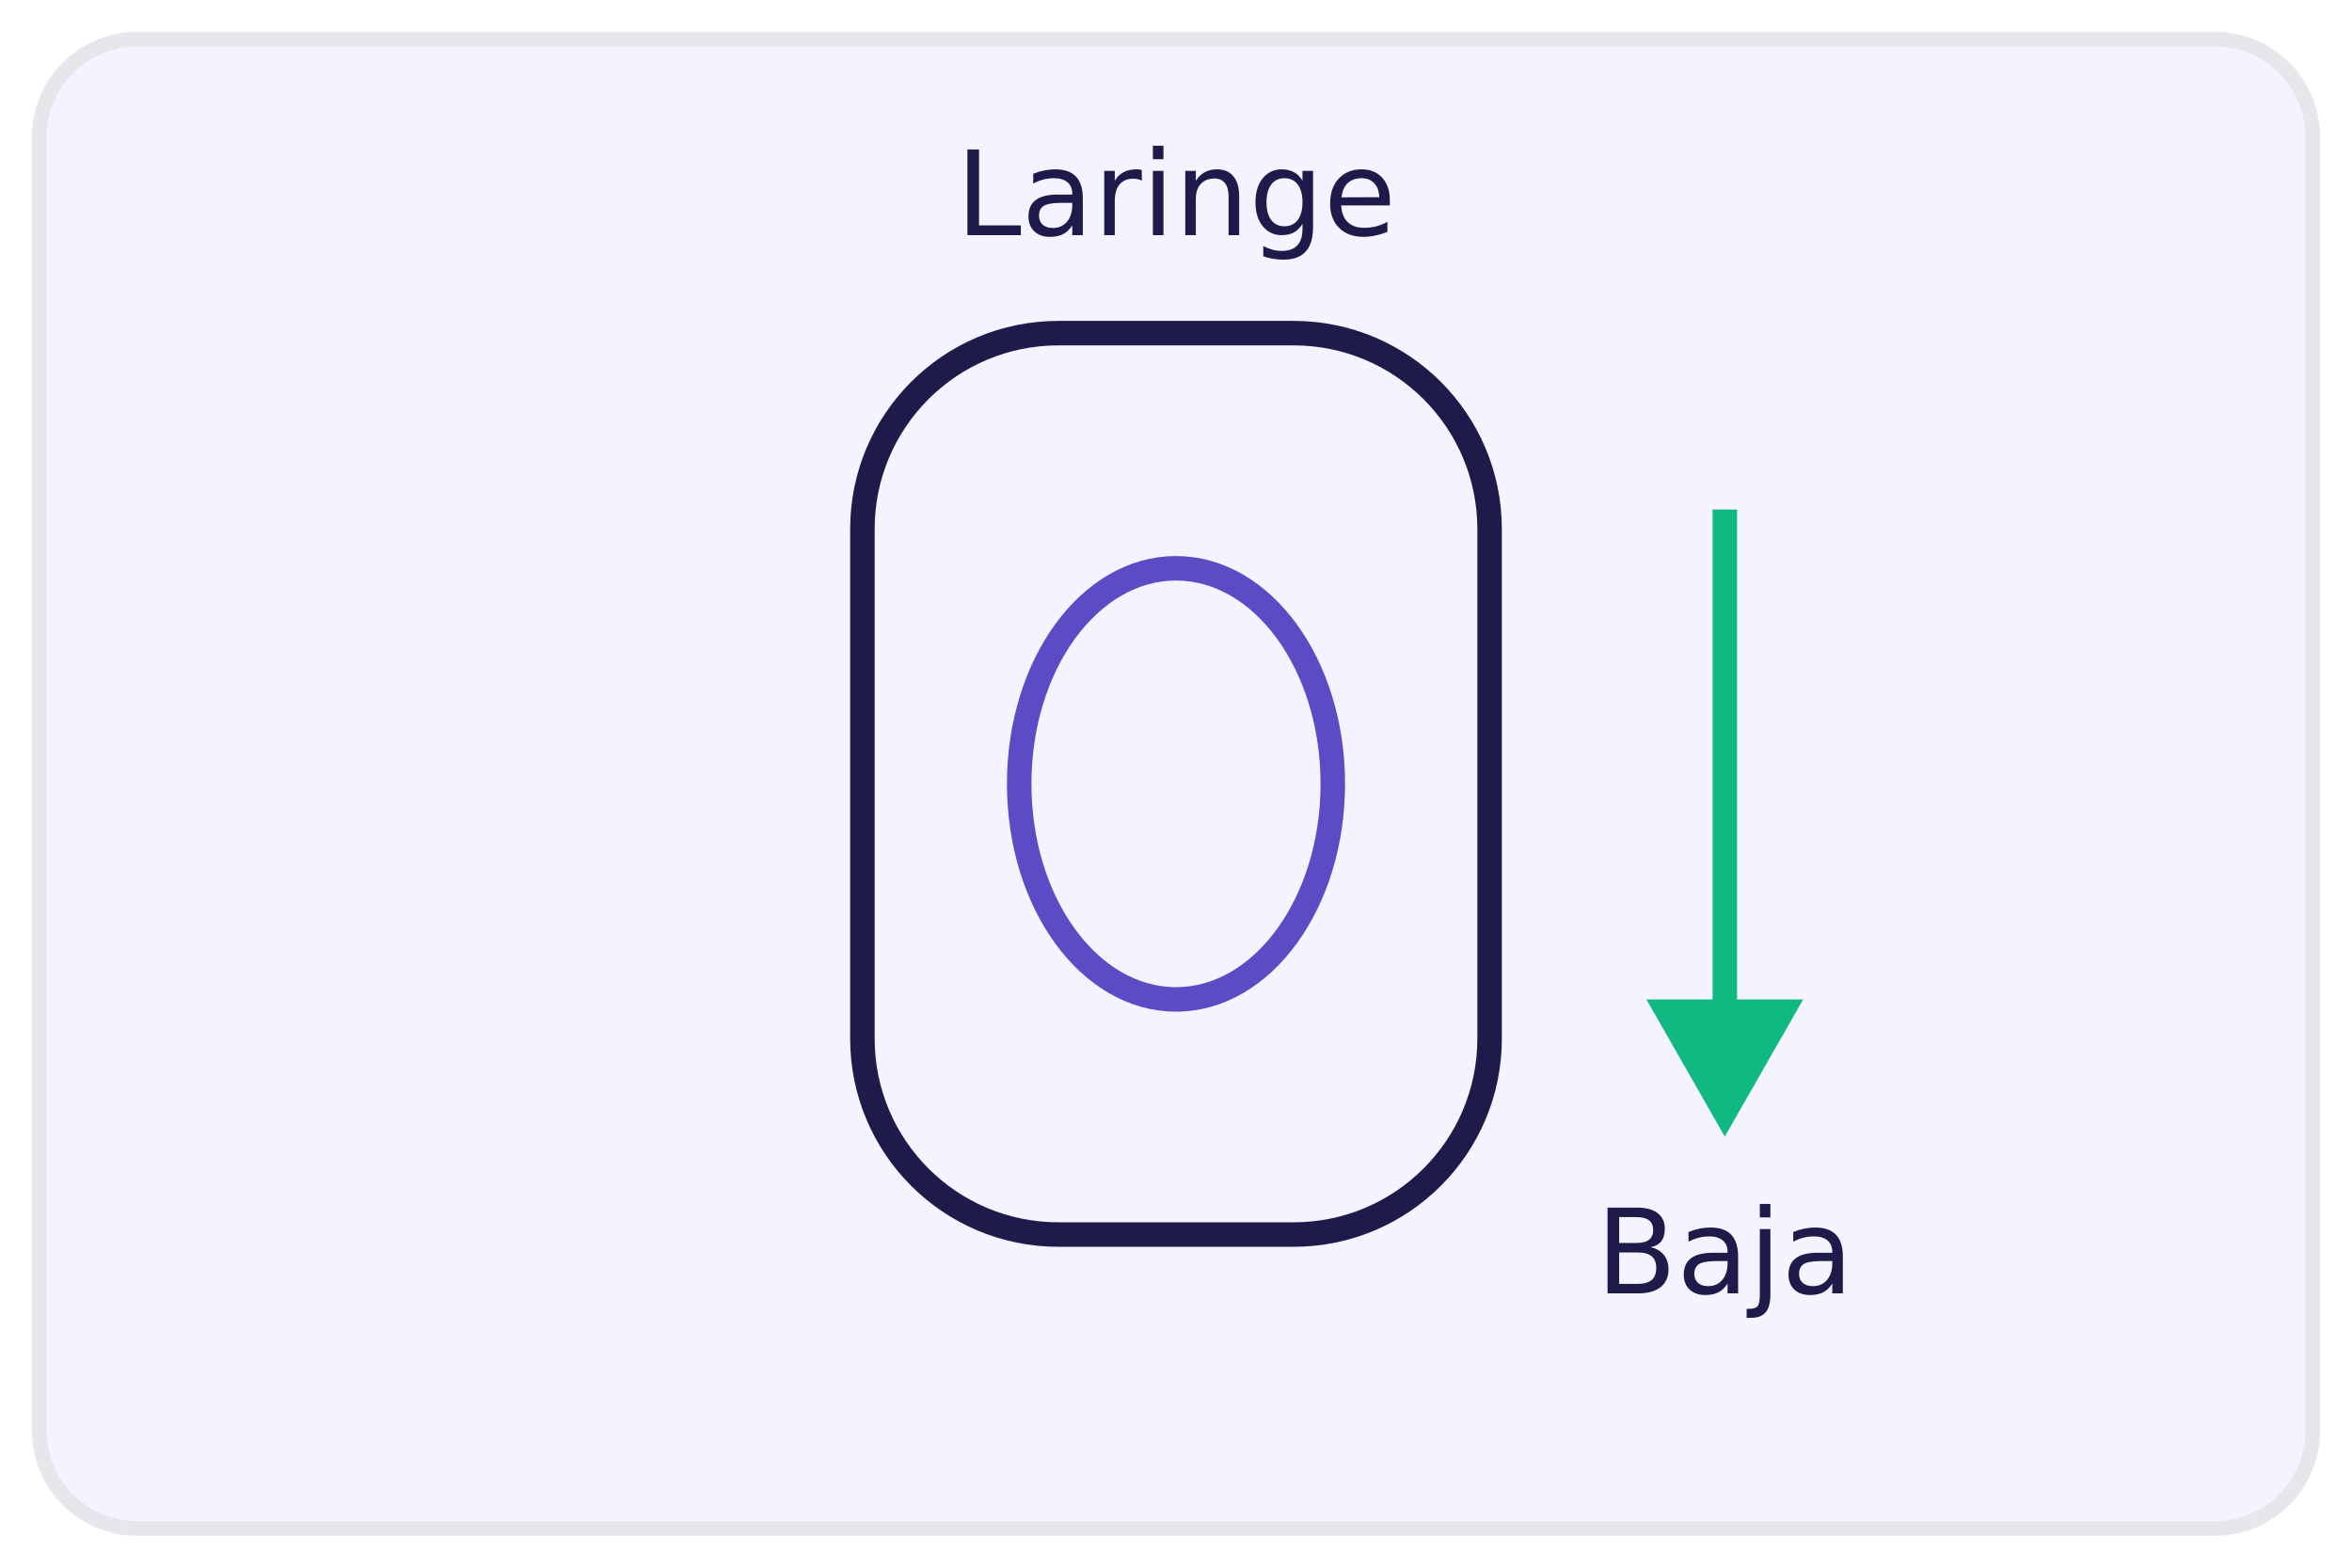
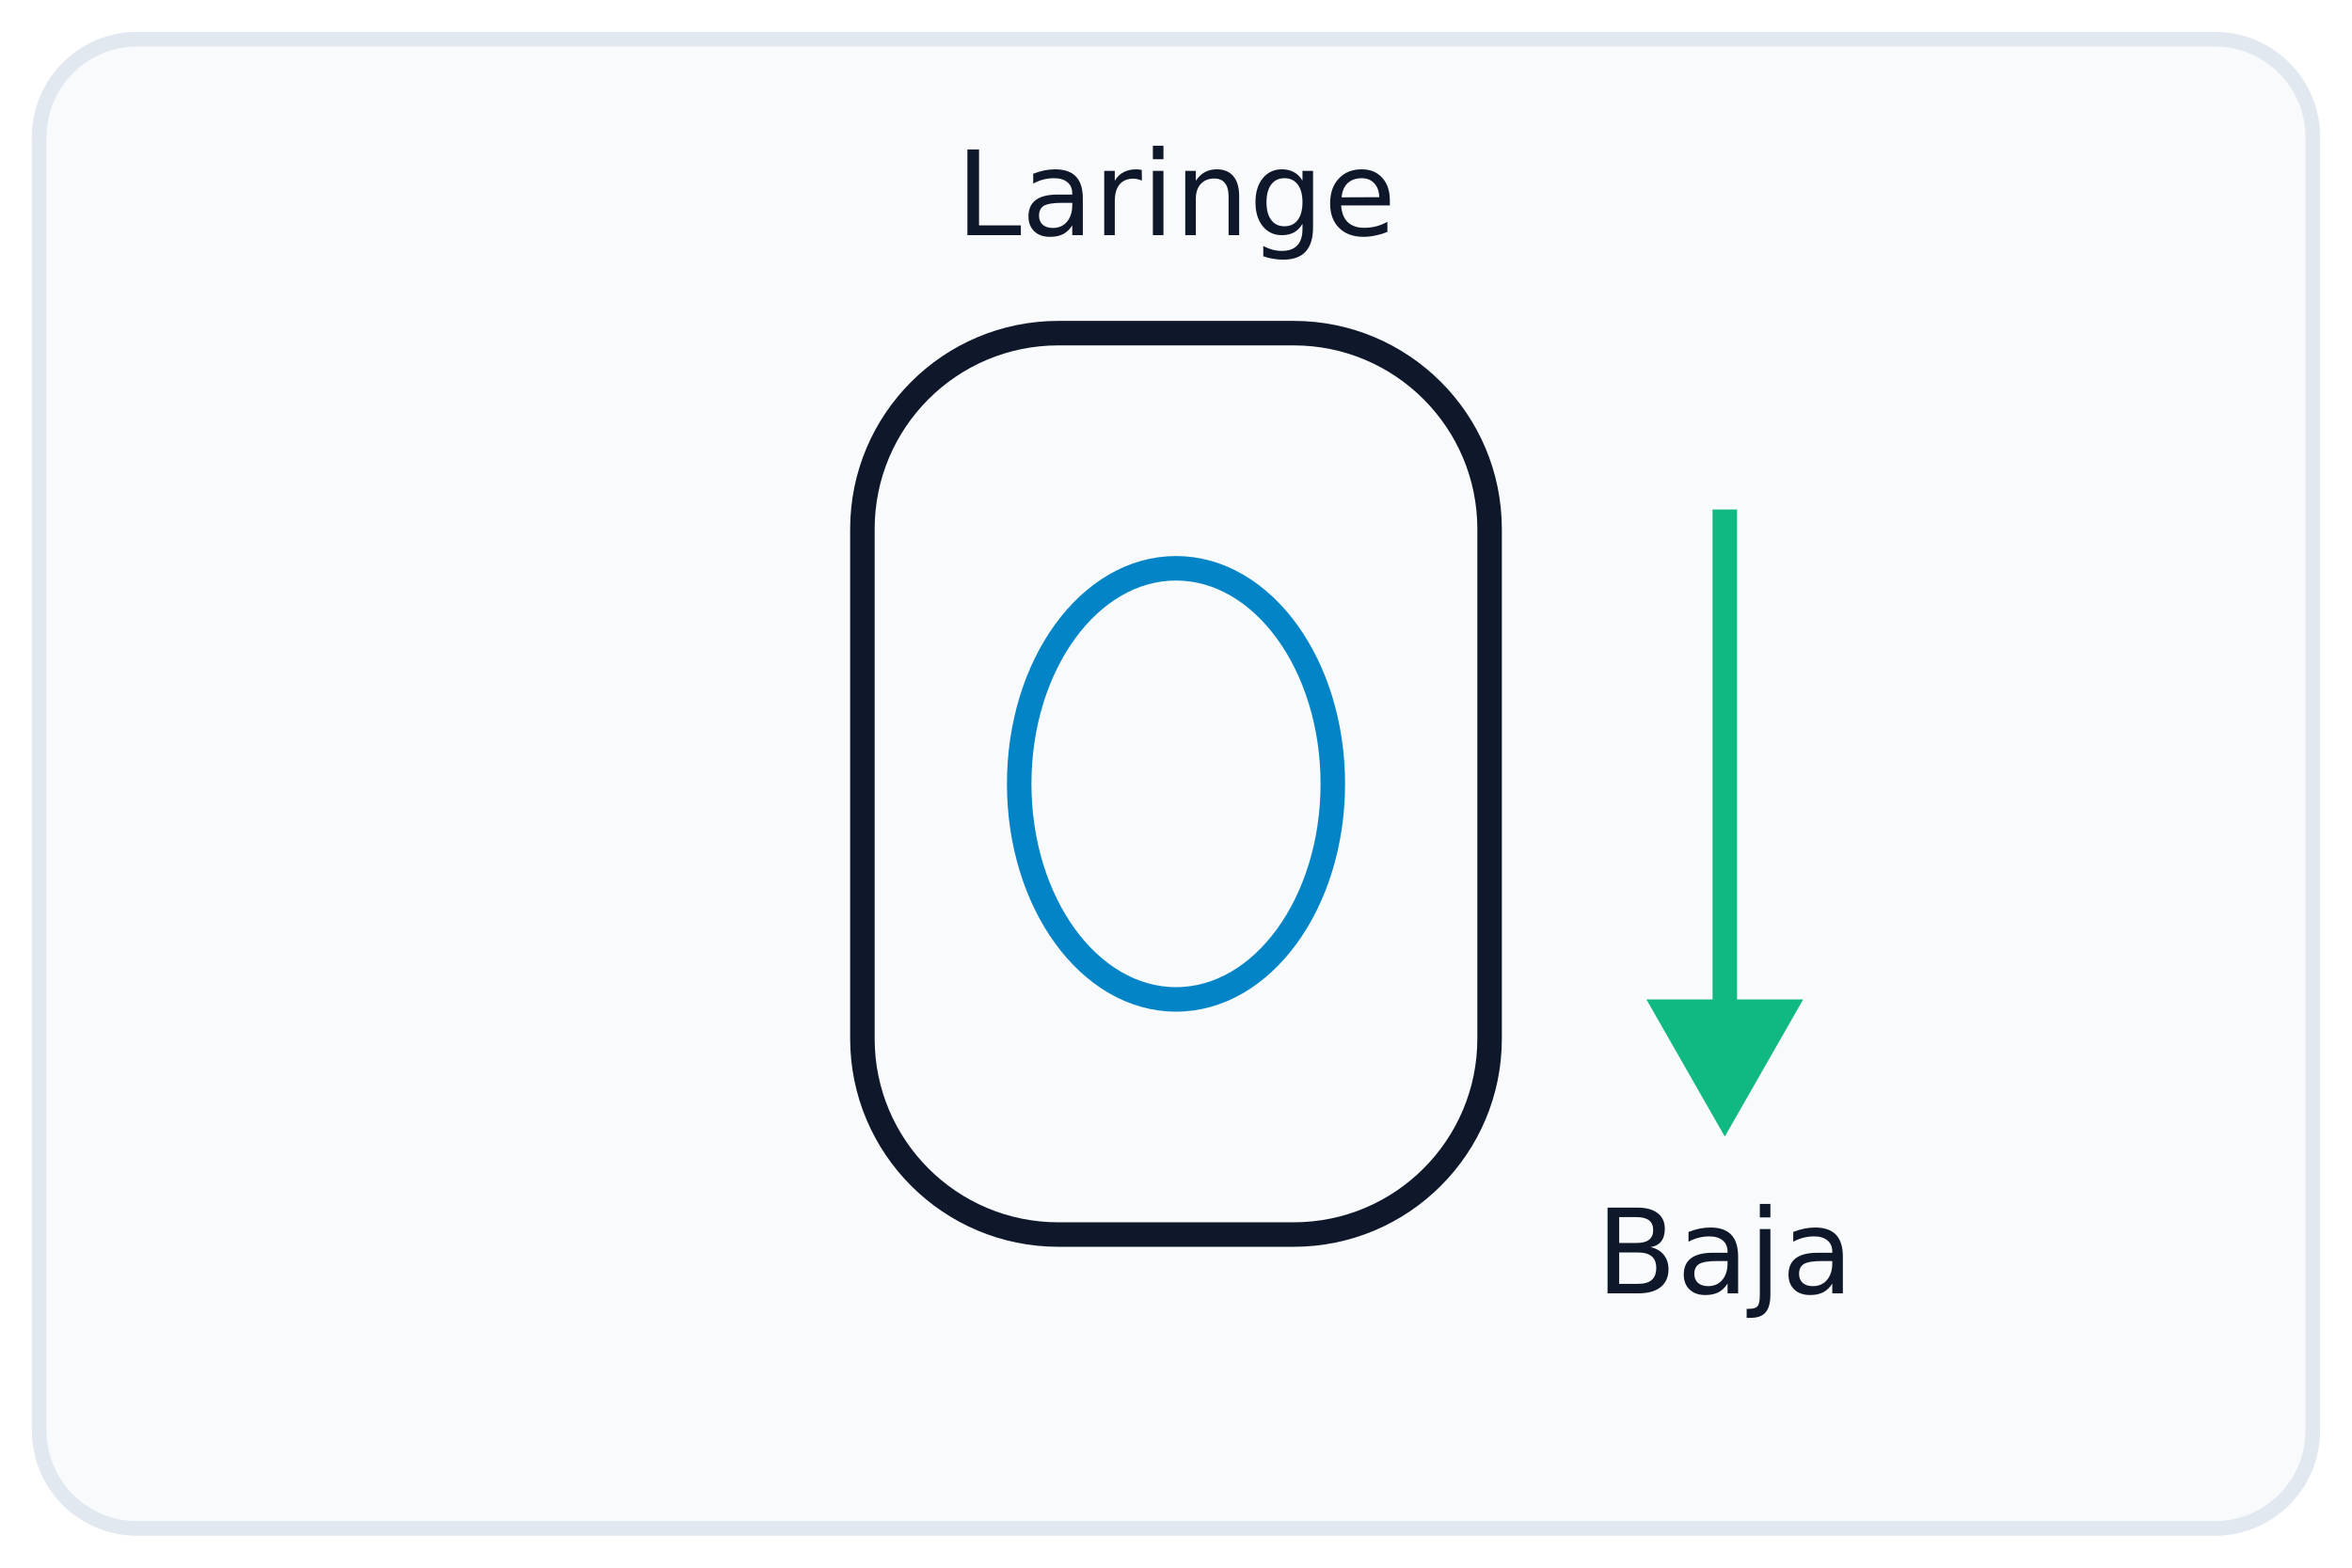
<svg xmlns="http://www.w3.org/2000/svg" viewBox="0 0 240 160" font-family="DejaVu Sans, sans-serif">
-   <rect x="4" y="4" width="232" height="152" rx="10" fill="#F5F3FF" stroke="#E5E7EB" stroke-width="1.5" />
-   <rect x="88" y="34" width="64" height="92" rx="20" fill="none" stroke="#1E1B4B" stroke-width="2.5" />
-   <ellipse cx="120" cy="80" rx="16" ry="22" fill="none" stroke="#5B4BC4" stroke-width="2.5" />
+   <rect x="4" y="4" width="232" height="152" rx="10" fill="#F8FAFC" stroke="#E2E8F0" stroke-width="1.5" />
+   <rect x="88" y="34" width="64" height="92" rx="20" fill="none" stroke="#0F172A" stroke-width="2.5" />
+   <ellipse cx="120" cy="80" rx="16" ry="22" fill="none" stroke="#0284C7" stroke-width="2.5" />
  <line x1="176" y1="52" x2="176" y2="108" stroke="#10B981" stroke-width="2.5" />
  <polygon points="176,116 168,102 184,102" fill="#10B981" />
-   <text x="120" y="24" font-size="12" text-anchor="middle" fill="#1E1B4B">Laringe</text>
-   <text x="176" y="132" font-size="12" text-anchor="middle" fill="#1E1B4B">Baja</text>
+   <text x="120" y="24" font-size="12" text-anchor="middle" fill="#0F172A">Laringe</text>
+   <text x="176" y="132" font-size="12" text-anchor="middle" fill="#0F172A">Baja</text>
</svg>
